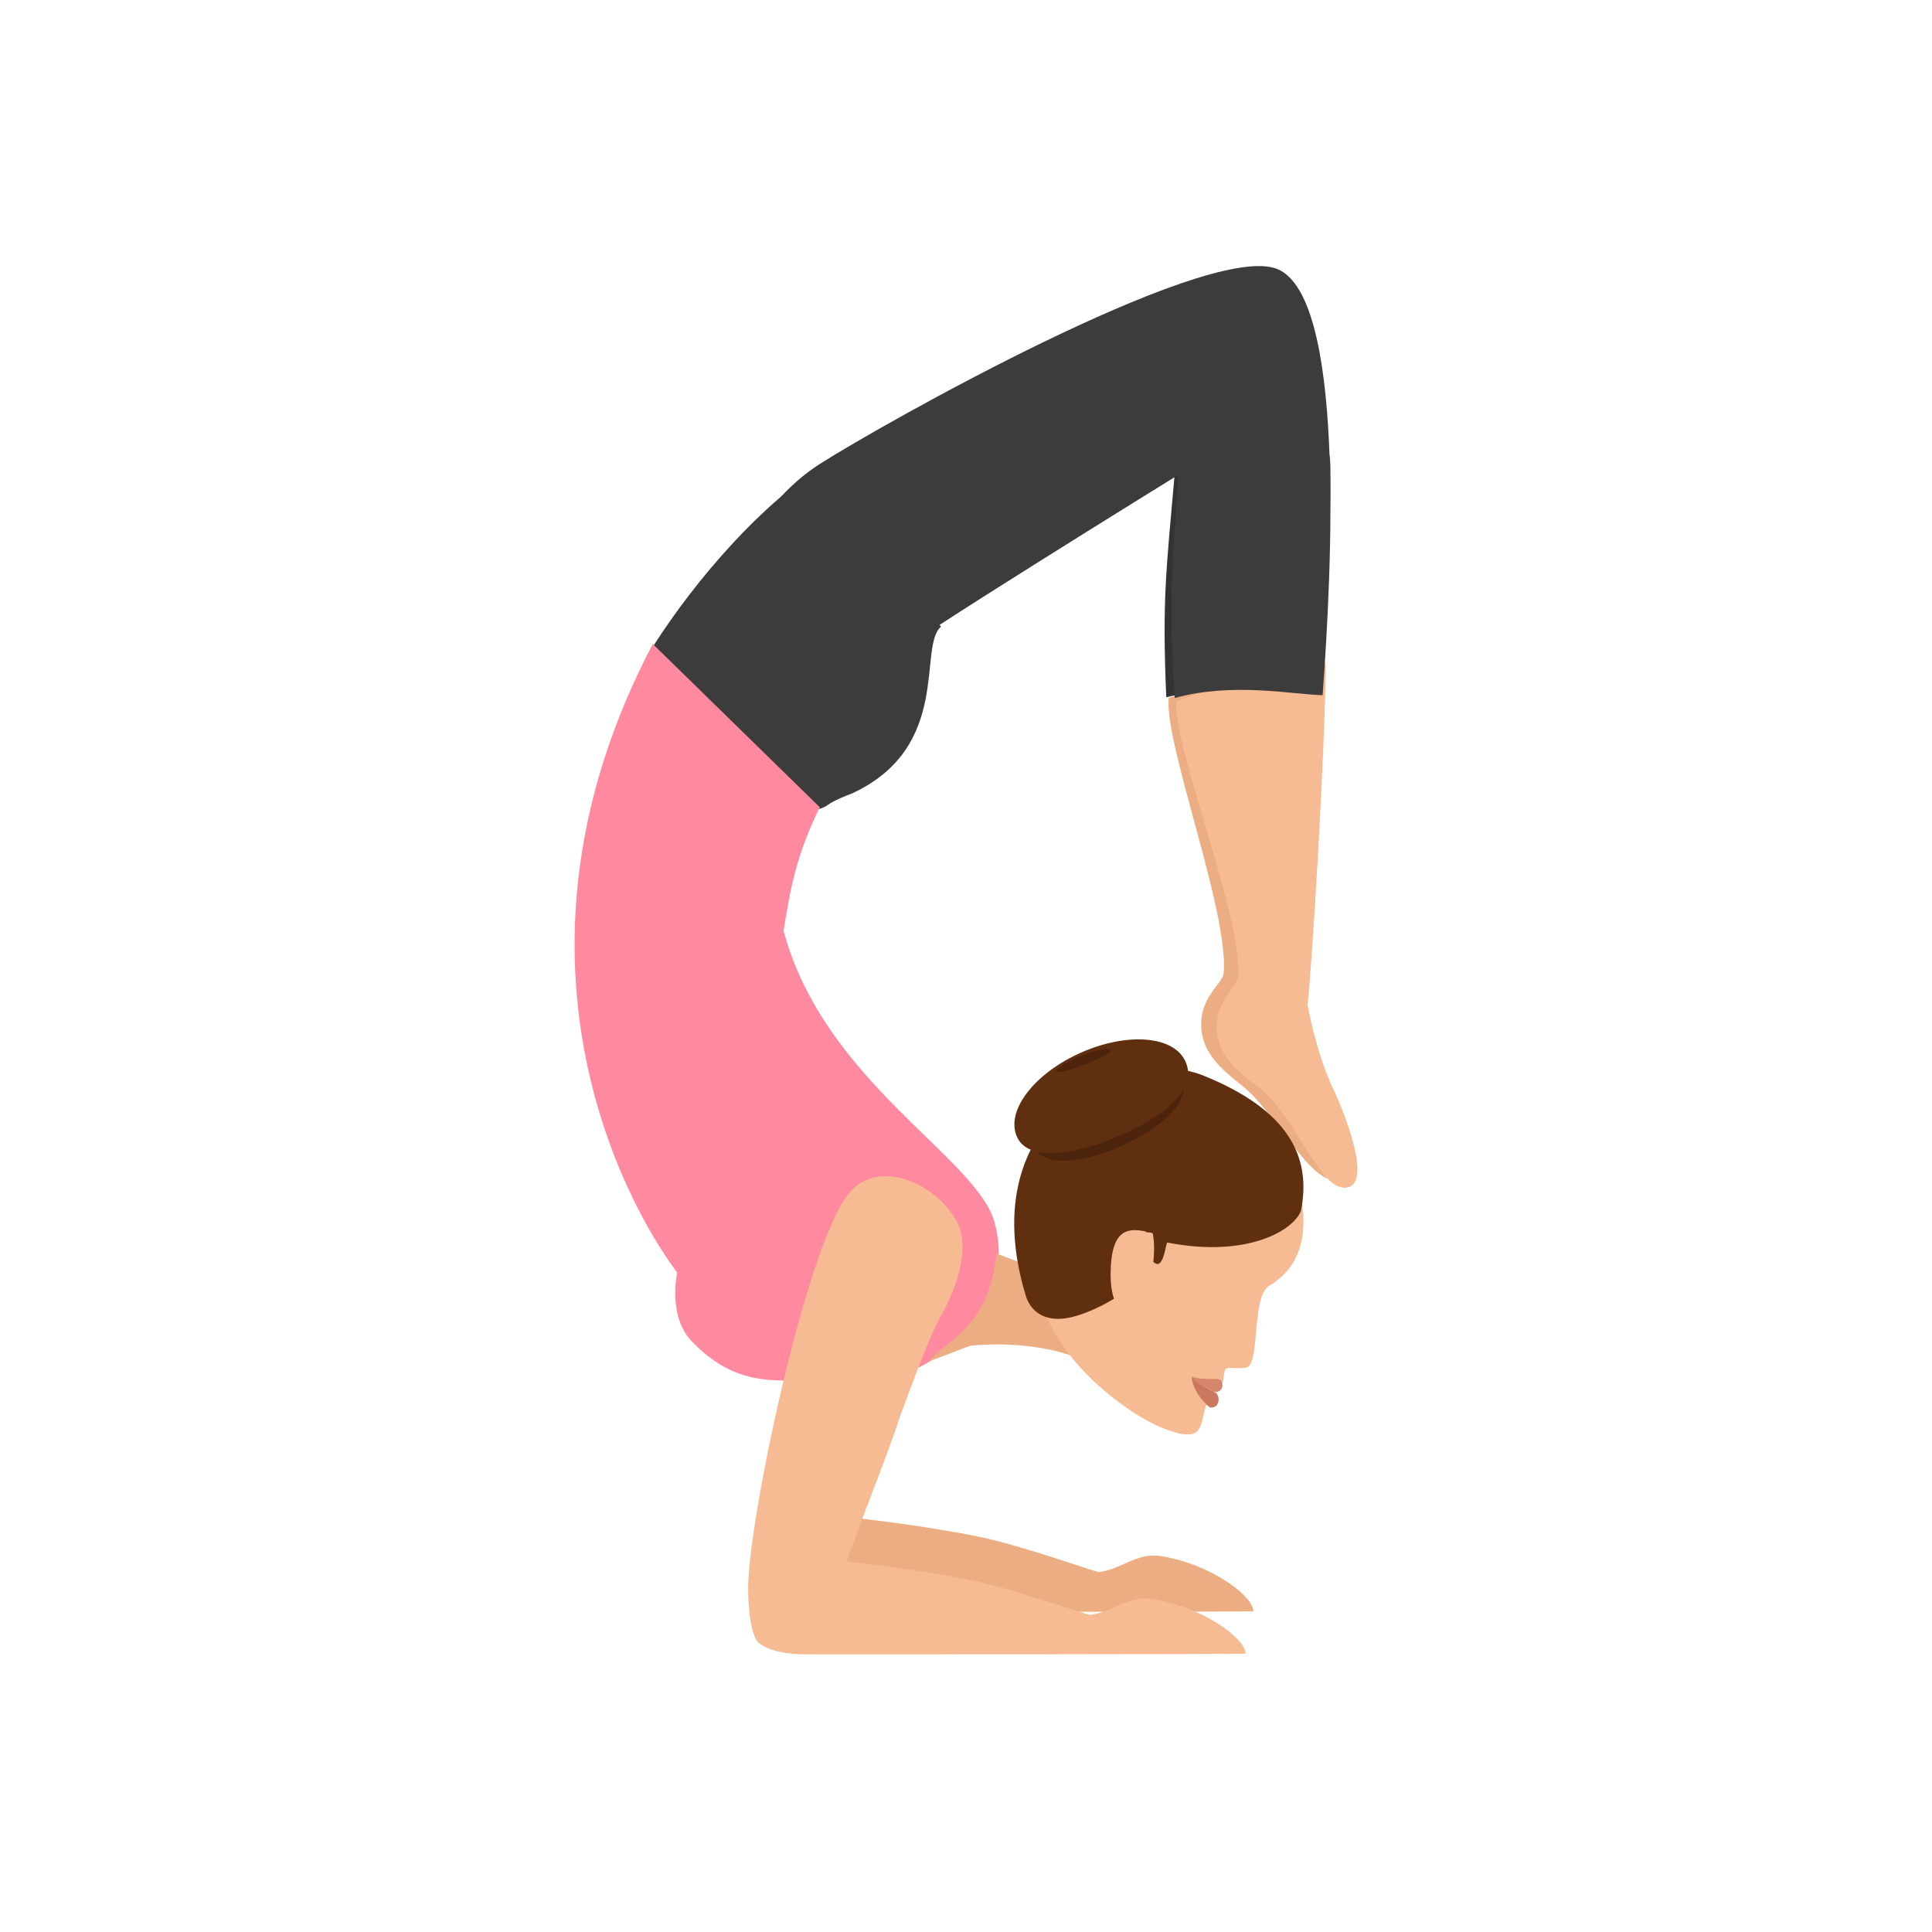
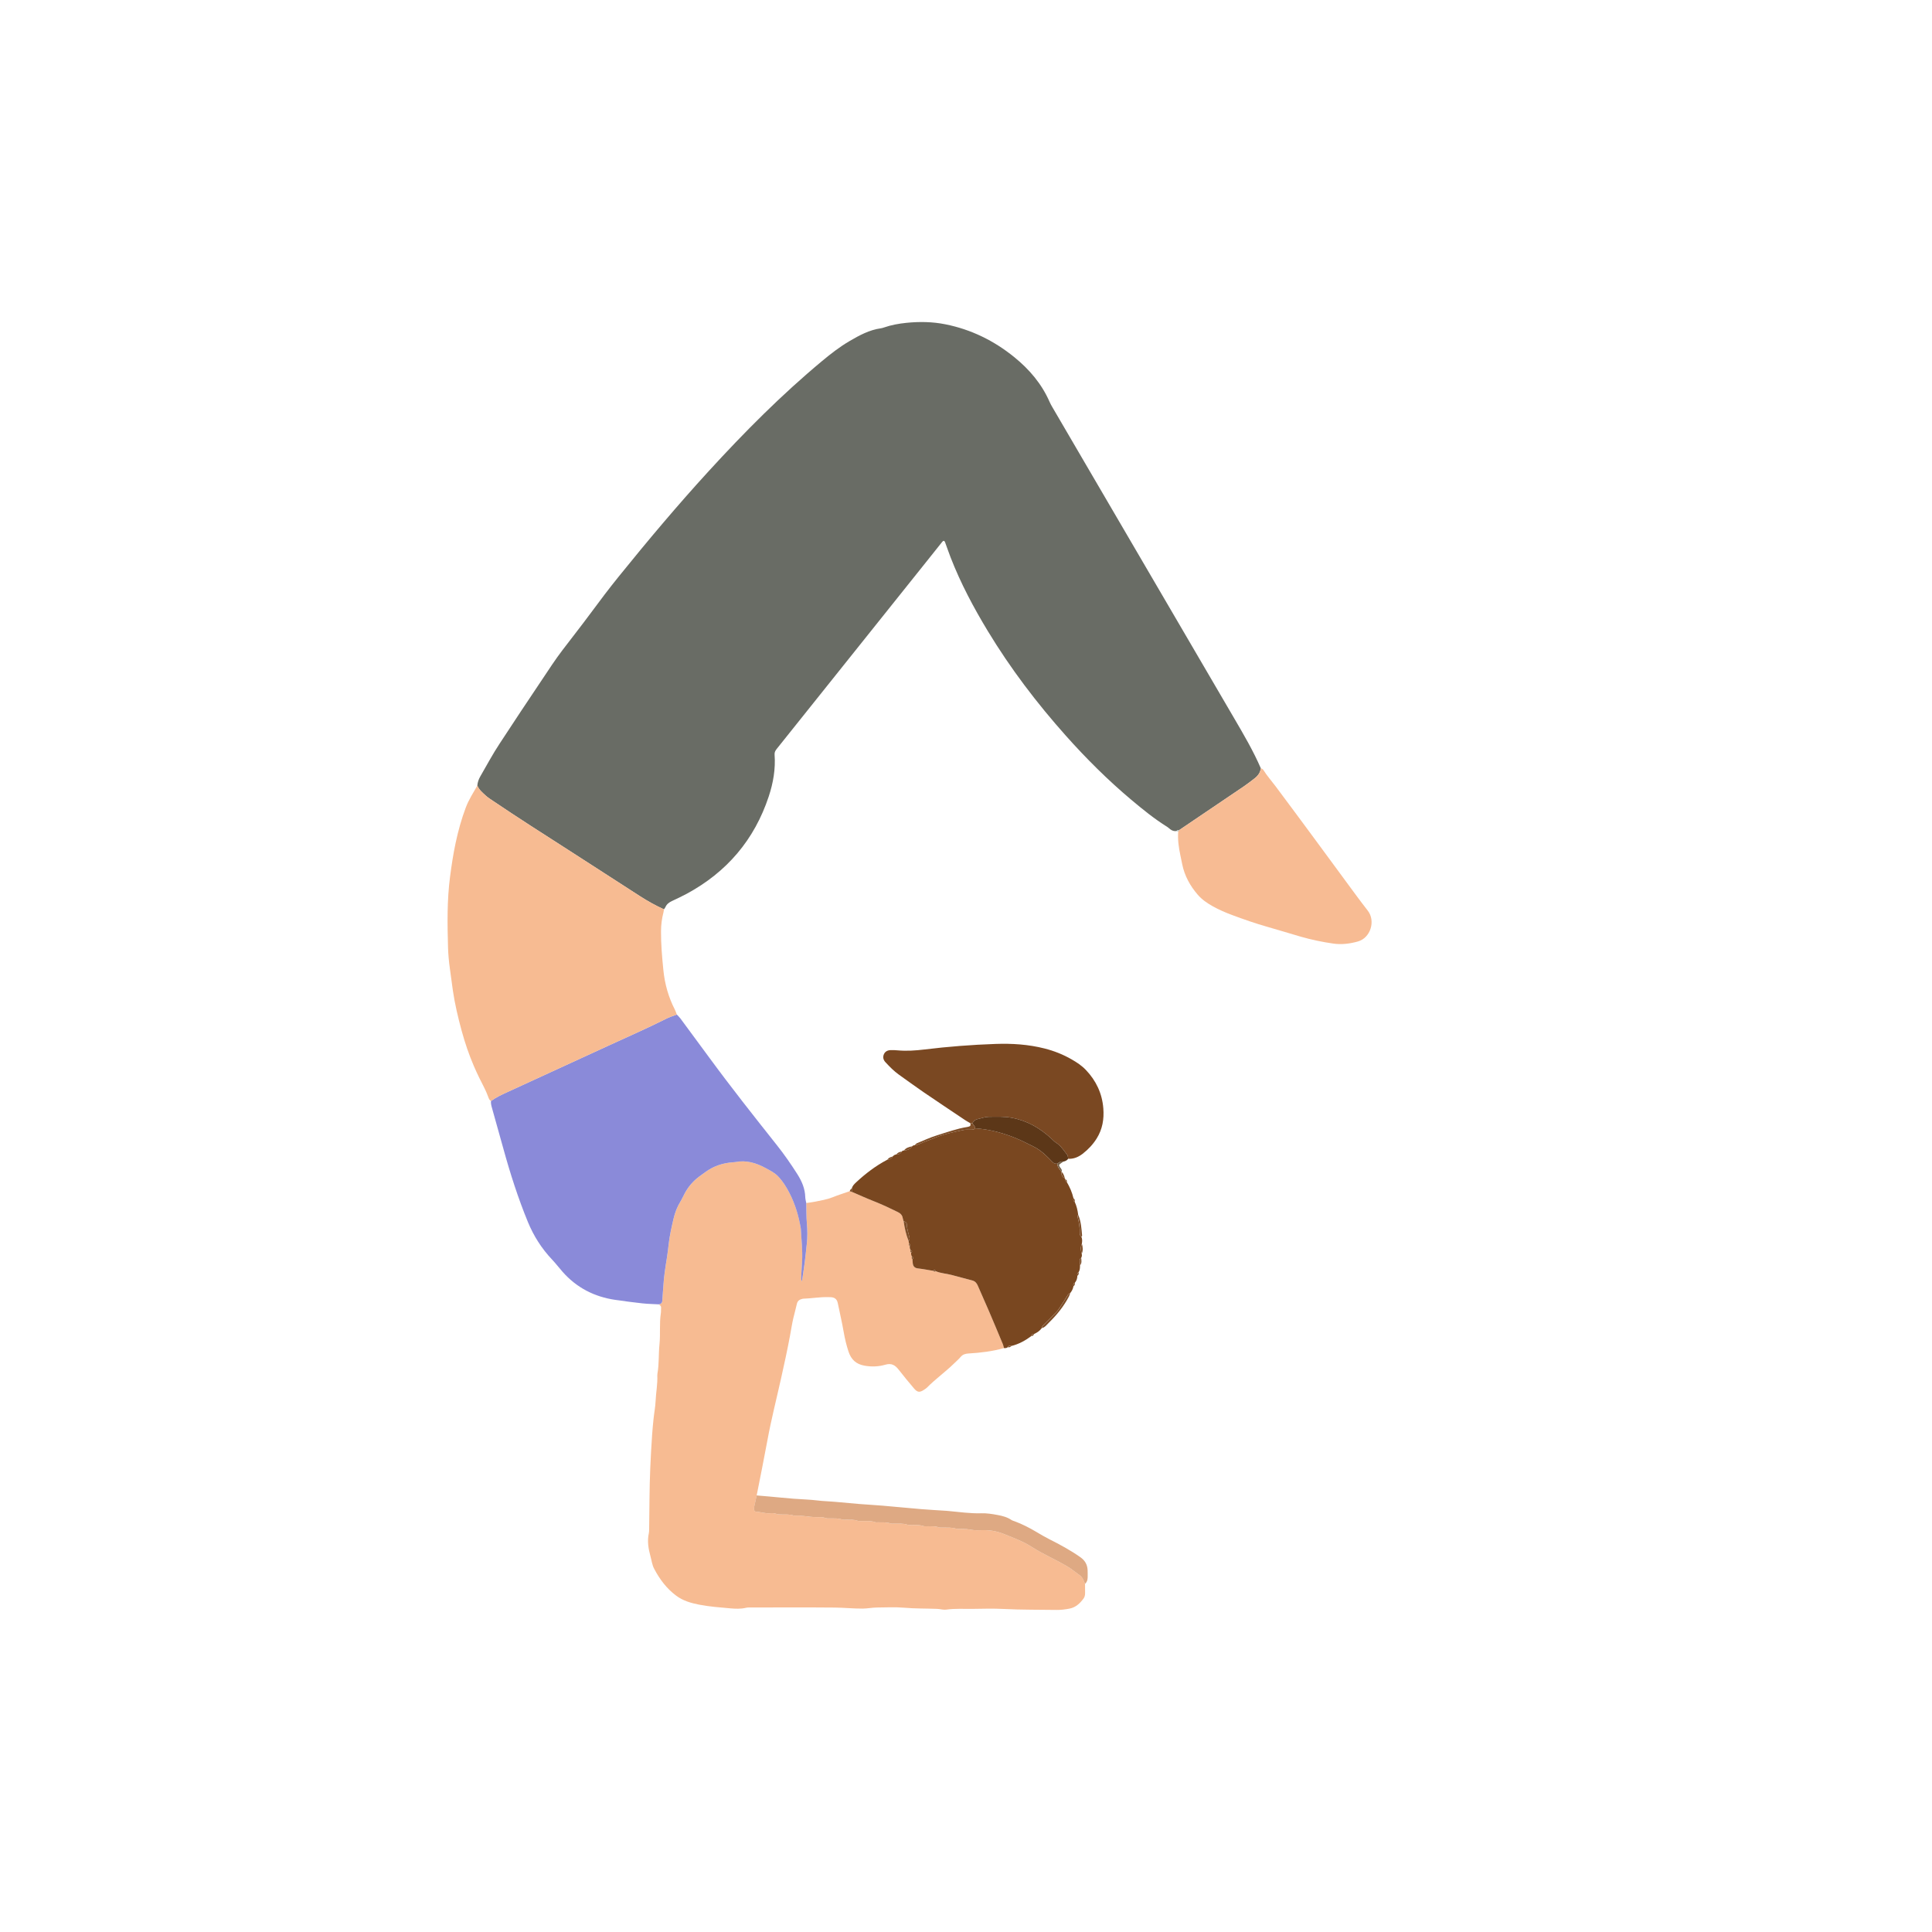
- <svg xmlns="http://www.w3.org/2000/svg" width="501" height="501" viewBox="0 0 501 501" fill="none">
-   <path d="M347.063 305.876C339.851 307.671 331.376 288.83 321.82 281.294C316.772 277.346 312.084 273.219 311.543 266.939C310.821 258.685 316.952 255.276 317.312 252.405C318.755 236.614 301.806 192.653 303.068 180.989C303.068 180.989 342.015 166.276 341.834 172.556C340.933 198.395 336.425 250.79 334.983 260.12C334.983 260.12 336.786 271.784 340.933 281.294C342.375 285.421 353.374 304.261 347.063 305.876Z" fill="#ECAD83" />
-   <path d="M304.645 122.588C302.435 147.801 301.329 155.42 302.435 180.815C317.909 177.005 333.752 180.633 341.673 180.996C343.147 166.303 345.173 142.722 344.989 120.955C344.621 95.379 304.645 122.588 304.645 122.588Z" fill="#333333" />
-   <path d="M214.707 208.706C216.136 207.628 219.708 206.19 220.78 205.831C247.038 193.788 237.928 167.727 244.001 162.515C244.001 162.515 217.922 123.512 213.099 120.996C197.916 130.342 180.768 149.754 169.515 167.367C164.156 175.455 202.203 217.873 214.707 208.706Z" fill="#3D3C3C" />
-   <path d="M349.631 307.863C342.35 309.843 336.161 289.15 326.331 281.953C321.053 277.994 316.32 274.036 315.592 267.918C314.682 259.641 320.871 256.222 321.053 253.163C322.145 237.329 304.124 193.605 305.034 181.909C305.034 181.909 343.988 166.075 343.806 172.553C343.442 198.463 340.165 251.184 339.073 260.541C339.073 260.541 341.075 272.236 345.444 281.773C347.264 285.372 356.184 306.064 349.631 307.863Z" fill="#F6BB92" />
-   <path d="M211.583 417.996C205.282 417.996 200.782 416.365 199.341 414.553C198.081 412.922 197.001 407.848 197.001 400.418C197.181 382.476 211.583 312.887 222.565 297.846C230.126 287.697 250.469 322.311 246.869 329.016C244.528 333.184 242.368 338.439 236.067 355.837C232.646 366.529 226.345 381.933 222.385 393.712C222.385 393.712 238.047 395.343 253.53 398.424C265.772 400.961 284.495 407.848 285.035 407.666C290.795 406.942 294.756 402.592 300.877 403.498C313.839 405.492 325.001 413.828 325.001 417.815C325.181 417.996 224.905 417.996 211.583 417.996Z" fill="#ECAD83" />
-   <path d="M305.531 123.159C303.911 148.384 303.01 155.952 304.631 180.996C319.752 176.852 335.234 180.095 342.975 180.275C345.315 148.384 349.275 74.872 330.373 69.467C310.751 63.881 229.383 109.646 212.641 120.277C195.899 130.907 182.758 155.411 192.119 166.762C192.119 166.762 210.121 172.167 233.703 169.104C230.283 169.645 305.531 123.159 305.531 123.159Z" fill="#3D3C3C" />
-   <path d="M179.556 348C194.892 363.849 209.145 356.285 235.486 355.565C238.734 355.385 251.904 346.56 255.152 340.076C258.76 333.052 260.204 325.307 257.858 316.842C253.167 300.093 213.655 280.461 203.191 241.379C204.995 230.213 206.439 221.928 212.573 209.32L169.272 166.996C127.054 247.322 161.694 311.439 175.587 329.99C175.587 330.17 173.061 341.517 179.556 348Z" fill="#FF8AA0" />
-   <path d="M251.526 348.996C251.526 348.996 265.681 347.178 278.383 351.723L288.001 329.905C272.939 331.905 258.422 324.996 258.422 324.996C256.426 344.996 244.63 347.723 241.001 352.996L251.526 348.996Z" fill="#ECAD83" />
-   <path d="M329.08 333.462C338.99 327.515 338.449 317.243 337.548 311.296C334.485 292.374 325.116 286.788 312.323 281.742C295.385 274.894 271.061 317.243 269.439 325.352C265.475 346.437 289.439 364.998 300.43 369.864C312.503 375.09 311.061 369.684 312.683 364.638C312.683 364.458 313.584 363.917 313.584 363.917C314.305 362.295 315.025 359.952 317.188 358.15C317.188 358.15 317.368 356.528 317.548 355.627C317.728 355.087 317.908 354.726 318.629 354.726C320.611 354.726 322.593 354.907 323.494 354.546C326.737 352.744 324.575 336.165 329.08 333.462Z" fill="#F6BB92" />
-   <path d="M309.001 356.996C309.001 356.996 309.846 358.47 315.088 360.996C315.933 360.996 317.286 360.575 316.948 358.47C316.441 356.786 312.89 358.259 309.001 356.996Z" fill="#D6876B" />
-   <path d="M309.001 356.996C309.001 356.996 309.001 360.86 313.654 364.938C314.37 365.152 315.265 364.723 315.444 364.508C316.697 362.791 315.444 361.289 315.444 361.289C309.896 358.499 309.001 356.996 309.001 356.996Z" fill="#CC785E" />
-   <path d="M312.011 278.899C291.346 270.61 251.813 289.351 266.009 336.023C266.907 339.086 270.142 343.591 278.408 341.429C284.338 339.807 289.189 336.564 289.189 336.564C290.627 335.482 292.244 334.401 293.862 333.32C295.658 332.059 298.354 321.247 300.69 321.787C322.253 326.653 335.191 319.445 337.348 314.039C340.223 299.803 333.933 287.729 312.011 278.899Z" fill="#602F0F" />
-   <path d="M288.056 328.485C287.496 339.275 291.229 341.322 297.201 342.996L300.001 326.996L299.441 319.927C293.469 318.252 288.616 317.694 288.056 328.485Z" fill="#F6BB92" />
-   <path d="M267.833 297.221C264.67 290.999 270.82 281.849 281.363 276.542C291.906 271.235 303.152 271.967 306.139 278.189C309.302 284.411 303.503 290.816 292.96 296.123C282.417 301.43 270.82 303.26 267.833 297.221Z" fill="#4C230C" />
-   <path d="M302.139 324.217C302.5 322.414 303.041 320.971 303.582 319.709C304.303 317.906 305.024 317.005 305.024 317.005L298.173 316.824C297.812 317.726 297.451 318.627 297.091 319.529C297.091 319.529 297.812 319.529 299.074 319.709H298.894C299.254 321.332 299.435 323.856 299.074 327.282C299.254 327.101 300.877 329.806 302.139 324.217Z" fill="#602F0F" />
-   <path d="M263.914 295.187C260.488 288.696 267.52 278.96 279.42 273.371C291.32 267.781 303.76 268.322 307.186 274.813C310.612 281.304 304.121 288.155 292.041 293.745C280.141 299.334 267.159 301.498 263.914 295.187Z" fill="#602F0F" />
-   <path d="M274.035 277.814C273.654 277.177 276.515 275.425 280.331 273.833C284.147 272.24 287.581 271.603 287.962 272.24C288.344 272.877 285.864 274.151 282.048 275.744C278.232 277.336 274.417 278.451 274.035 277.814Z" fill="#4C230C" />
-   <path d="M208.697 428.996C202.347 428.996 197.811 427.379 196.36 425.583C195.09 423.966 194.001 418.935 194.001 411.569C194.182 393.783 208.697 324.795 219.765 309.883C227.385 299.822 242.988 306.829 248.25 317.069C251.697 323.896 247.887 334.137 244.258 340.784C241.9 344.916 239.722 350.126 233.372 367.374C229.925 377.973 223.575 393.244 219.583 404.922C219.583 404.922 235.368 406.539 250.971 409.593C263.309 412.108 282.178 418.935 282.722 418.756C288.528 418.037 292.52 413.725 298.689 414.623C311.752 416.6 323.001 424.864 323.001 428.816C323.182 428.996 222.123 428.996 208.697 428.996Z" fill="#F6BB92" />
+ <svg xmlns="http://www.w3.org/2000/svg" width="500" height="500" viewBox="0 0 500 500" fill="none">
+   <path d="M171.83 235.331C171.957 235.147 172.119 234.978 172.204 234.773C172.535 233.997 173.146 233.542 173.886 233.193C175.163 232.593 176.444 231.997 177.682 231.33C188.086 225.721 195.237 217.346 198.955 206.107C200.112 202.604 200.74 198.995 200.461 195.28C200.412 194.645 200.694 194.215 201.054 193.766C202.751 191.657 204.433 189.533 206.127 187.42C217.296 173.45 228.465 159.48 239.634 145.51C241.041 143.746 242.445 141.979 243.856 140.218C244.146 139.858 244.424 139.901 244.583 140.328C245.074 141.651 245.522 142.988 246.033 144.3C248.615 150.946 251.953 157.215 255.636 163.304C261.495 172.991 268.318 181.959 275.846 190.404C281.11 196.31 286.705 201.88 292.762 206.975C295.743 209.479 298.763 211.935 302.079 213.998C302.365 214.175 302.605 214.425 302.873 214.626C303.342 214.979 303.864 215.155 304.457 215.078C304.651 214.838 304.912 214.789 305.198 214.81C310.782 211.039 316.374 207.271 321.947 203.486C322.875 202.854 323.757 202.156 324.65 201.475C325.525 200.804 326.16 199.972 326.301 198.836C324.353 194.32 321.859 190.094 319.386 185.857C306.531 163.844 293.662 141.837 280.796 119.831C278.005 115.058 275.218 110.289 272.431 105.512C272.149 105.025 271.86 104.535 271.638 104.02C269.609 99.359 266.417 95.613 262.508 92.438C257.251 88.166 251.328 85.262 244.671 83.929C241.327 83.259 237.962 83.206 234.568 83.551C232.592 83.752 230.666 84.098 228.789 84.747C228.525 84.839 228.25 84.924 227.971 84.963C224.993 85.375 222.415 86.779 219.878 88.261C217.338 89.743 215.024 91.542 212.766 93.422C202.246 102.175 192.633 111.851 183.408 121.934C175.329 130.76 167.639 139.915 160.121 149.218C157.637 152.29 155.26 155.437 152.917 158.616C150.508 161.882 147.982 165.068 145.53 168.303C144.613 169.516 143.724 170.755 142.874 172.018C140.168 176.043 137.483 180.082 134.791 184.114C132.946 186.88 131.14 189.678 129.302 192.451C127.5 195.171 125.961 198.07 124.321 200.9C123.894 201.637 123.601 202.431 123.531 203.292C123.947 204.378 124.833 205.091 125.637 205.842C126.251 206.414 126.981 206.865 127.683 207.338C134.089 211.663 140.605 215.819 147.11 219.989C153.284 223.947 159.426 227.951 165.596 231.912C167.589 233.193 169.657 234.35 171.819 235.331H171.83Z" fill="#696C65" />
+   <path d="M195.826 387.021C196.757 382.273 197.731 377.535 198.602 372.776C199.586 367.403 200.941 362.115 202.126 356.788C202.945 353.109 203.76 349.426 204.447 345.718C204.723 344.229 204.952 342.726 205.287 341.245C205.573 339.985 205.95 338.744 206.218 337.481C206.402 336.616 206.973 336.281 207.739 336.119C207.795 336.108 207.852 336.105 207.908 336.101C210.106 336.034 212.279 335.618 214.484 335.699C214.766 335.71 215.052 335.692 215.327 335.741C216.206 335.897 216.639 336.369 216.83 337.301C217.338 339.781 217.917 342.247 218.35 344.737C218.65 346.466 219.049 348.152 219.603 349.814C220.291 351.867 221.564 353.066 223.797 353.447C225.639 353.761 227.417 353.684 229.138 353.179C230.747 352.707 231.689 353.324 232.596 354.495C233.873 356.143 235.206 357.741 236.554 359.335C237.436 360.379 238.032 360.425 239.171 359.646C239.404 359.487 239.662 359.349 239.856 359.152C242.075 356.898 244.664 355.06 246.922 352.855C247.486 352.301 248.09 351.782 248.601 351.182C249.162 350.519 249.825 350.332 250.676 350.279C253.766 350.096 256.839 349.736 259.834 348.882C259.745 348.558 259.693 348.223 259.566 347.916C258.377 345.062 257.188 342.208 255.971 339.368C255.018 337.145 254.016 334.948 253.064 332.725C252.778 332.058 252.358 331.579 251.656 331.388C249.868 330.905 248.072 330.446 246.283 329.959C244.932 329.592 243.504 329.554 242.198 328.993C241.951 329.141 241.736 329.081 241.539 328.894C240.223 328.679 238.91 328.418 237.587 328.27C236.695 328.171 236.314 327.702 236.229 326.883C236.194 326.551 236.173 326.22 236.148 325.888C235.958 325.694 235.887 325.479 236.028 325.222C235.82 324.908 235.778 324.558 235.817 324.191C235.619 324.001 235.541 323.786 235.675 323.528C235.467 323.218 235.421 322.872 235.457 322.509C235.241 322.325 235.174 322.103 235.273 321.835C235.227 321.606 235.182 321.376 235.136 321.147C234.487 319.514 234.102 317.817 233.873 316.077C233.795 315.809 233.689 315.545 233.643 315.27C233.513 314.483 233.072 314.024 232.349 313.668C230.38 312.698 228.401 311.763 226.359 310.955C224.372 310.172 222.429 309.294 220.464 308.454C220.277 308.398 220.09 308.338 219.906 308.281C218.435 308.796 216.943 309.262 215.5 309.844C214.036 310.433 212.498 310.669 210.974 310.987C210.212 311.146 209.436 311.223 208.663 311.34C208.709 313.086 208.674 314.843 208.822 316.582C208.977 318.392 209.002 320.184 208.797 321.983C208.621 323.549 208.476 325.119 208.272 326.686C208.053 328.347 207.781 329.998 207.534 331.656C207.351 331.251 207.337 330.859 207.354 330.471C207.428 329.063 207.524 327.656 207.594 326.252C207.735 323.539 207.404 320.844 207.273 318.145C207.266 318.032 207.252 317.919 207.234 317.81C206.702 314.681 205.806 311.664 204.356 308.828C203.534 307.216 202.588 305.685 201.311 304.376C200.422 303.469 199.304 302.929 198.217 302.333C195.734 300.968 193.141 300.181 190.273 300.753C190.107 300.785 189.938 300.788 189.768 300.799C187.115 300.964 184.688 301.765 182.536 303.349C181.99 303.748 181.436 304.139 180.896 304.545C179.344 305.72 178.105 307.17 177.192 308.888C176.821 309.586 176.507 310.317 176.091 310.987C175.252 312.349 174.691 313.82 174.331 315.365C173.819 317.559 173.308 319.753 173.057 322.001C172.927 323.175 172.793 324.35 172.602 325.518C172.211 327.91 171.83 330.302 171.692 332.725C171.618 334.02 171.473 335.307 171.41 336.602C171.378 337.248 171.029 337.488 170.471 337.572C170.81 337.78 171.131 337.989 171.085 338.479C171.043 338.927 171.099 339.389 171.029 339.83C170.616 342.518 170.951 345.245 170.672 347.926C170.411 350.449 170.591 352.996 170.143 355.497C170.115 355.663 170.104 355.836 170.112 356.001C170.207 358.206 169.766 360.376 169.671 362.57C169.604 364.137 169.286 365.692 169.131 367.255C169.004 368.543 168.873 369.834 168.782 371.118C168.577 374.035 168.418 376.96 168.288 379.885C168.051 385.18 168.09 390.475 167.998 395.77C167.991 396.109 167.991 396.455 167.921 396.779C167.466 398.822 167.801 400.818 168.344 402.776C168.644 403.852 168.757 404.974 169.3 406.001C170.736 408.731 172.528 411.134 175.036 412.989C176.814 414.305 178.853 414.88 180.963 415.289C183.616 415.804 186.311 415.998 188.996 416.238C190.329 416.358 191.694 416.418 193.039 416.101C193.469 415.998 193.935 416.016 194.386 416.016C201.604 416.013 208.825 415.967 216.043 416.037C218.46 416.062 220.873 416.323 223.296 416.302C224.542 416.291 225.759 416.03 226.997 416.023C229.308 416.013 231.636 415.872 233.933 416.073C236.804 416.327 239.676 416.26 242.544 416.376C243.327 416.408 244.132 416.672 244.89 416.566C247.141 416.249 249.391 416.408 251.642 416.376C254.348 416.337 257.064 416.256 259.763 416.397C264.325 416.637 268.889 416.577 273.451 416.648C274.59 416.665 275.698 416.517 276.802 416.305C278.4 415.998 279.494 414.951 280.418 413.705C280.725 413.293 280.828 412.785 280.82 412.263C280.81 411.472 280.813 410.682 280.81 409.895C280.471 409.066 280.193 408.199 279.409 407.648C278.351 406.907 277.363 406.075 276.248 405.408C273.257 403.616 270.025 402.275 267.083 400.377C264.822 398.917 262.261 397.975 259.756 396.977C258.02 396.282 256.204 395.95 254.32 395.999C253.307 396.024 252.27 396.084 251.286 395.894C250.499 395.742 249.73 395.693 248.943 395.671C248.435 395.661 247.896 395.756 247.43 395.611C246.322 395.262 245.2 395.364 244.079 395.333C243.683 395.322 243.257 395.389 242.904 395.259C242.025 394.934 241.126 395.019 240.226 394.994C239.775 394.983 239.291 395.065 238.882 394.923C237.944 394.602 236.991 394.68 236.035 394.655C235.64 394.645 235.213 394.719 234.86 394.595C233.813 394.229 232.744 394.348 231.678 394.317C231.283 394.306 230.86 394.384 230.5 394.264C229.452 393.915 228.383 393.999 227.318 393.978C227.036 393.971 226.732 394.027 226.478 393.936C225.328 393.53 224.14 393.671 222.961 393.636C222.623 393.625 222.256 393.685 221.952 393.572C221.021 393.23 220.061 393.322 219.109 393.297C218.714 393.287 218.287 393.361 217.934 393.237C216.943 392.891 215.93 392.98 214.921 392.959C214.526 392.948 214.099 393.011 213.747 392.881C212.921 392.574 212.082 392.623 211.238 392.627C209.326 392.641 207.45 392.094 205.527 392.26C204.384 391.84 203.192 391.971 202.013 391.939C201.678 391.928 201.325 391.918 201.015 391.808C200.465 391.614 199.904 391.558 199.346 391.621C198.087 391.759 196.902 391.286 195.67 391.223C195.349 391.205 195.173 390.962 195.162 390.651C195.152 390.373 195.162 390.087 195.219 389.815C195.413 388.884 195.628 387.956 195.836 387.025L195.826 387.021Z" fill="#F7BB92" />
+   <path d="M170.464 337.566C171.021 337.482 171.371 337.245 171.402 336.596C171.462 335.302 171.61 334.01 171.684 332.719C171.822 330.296 172.207 327.904 172.595 325.512C172.785 324.344 172.919 323.169 173.05 321.995C173.3 319.748 173.812 317.553 174.323 315.359C174.683 313.814 175.244 312.343 176.084 310.981C176.496 310.311 176.814 309.58 177.184 308.882C178.098 307.16 179.336 305.714 180.888 304.539C181.428 304.13 181.982 303.742 182.529 303.343C184.681 301.763 187.108 300.962 189.761 300.793C189.93 300.782 190.1 300.779 190.265 300.747C193.133 300.172 195.73 300.962 198.21 302.327C199.296 302.924 200.415 303.46 201.304 304.37C202.584 305.679 203.526 307.21 204.348 308.822C205.795 311.658 206.691 314.675 207.227 317.804C207.245 317.913 207.262 318.026 207.266 318.139C207.396 320.841 207.728 323.536 207.587 326.246C207.513 327.653 207.421 329.061 207.347 330.465C207.326 330.853 207.347 331.245 207.527 331.65C207.774 329.996 208.045 328.341 208.264 326.68C208.469 325.117 208.61 323.547 208.79 321.977C208.994 320.178 208.97 318.386 208.814 316.576C208.666 314.837 208.702 313.084 208.656 311.334C208.567 310.833 208.416 310.335 208.402 309.834C208.349 307.608 207.491 305.658 206.331 303.837C204.697 301.269 202.965 298.771 201.067 296.379C195.148 288.915 189.232 281.443 183.594 273.756C181.093 270.348 178.585 266.944 176.066 263.546C175.801 263.19 175.459 262.887 175.156 262.559C174.263 262.904 173.335 263.179 172.485 263.606C167.497 266.115 162.382 268.341 157.316 270.676C148.616 274.684 139.91 278.681 131.203 282.674C129.771 283.33 128.346 284 127.065 284.935C127.016 285.503 127.125 286.04 127.284 286.593C128.303 290.167 129.298 293.744 130.286 297.328C132.053 303.742 134.082 310.067 136.608 316.223C138.1 319.853 140.171 323.117 142.88 325.978C143.847 326.997 144.697 328.13 145.632 329.184C149.262 333.273 153.83 335.619 159.214 336.402C161.553 336.744 163.902 337.055 166.252 337.309C167.649 337.461 169.063 337.482 170.467 337.559L170.464 337.566Z" fill="#8A8AD9" />
+   <path d="M127.065 284.945C128.346 284.011 129.771 283.34 131.203 282.684C139.91 278.691 148.616 274.694 157.316 270.686C162.382 268.351 167.497 266.125 172.485 263.617C173.335 263.19 174.263 262.914 175.156 262.569C174.997 262.152 174.874 261.715 174.669 261.32C173.004 258.088 172.041 254.674 171.677 251.047C171.342 247.696 171.049 244.351 171.071 240.982C171.081 239.345 171.282 237.744 171.695 236.163C171.766 235.892 171.787 235.609 171.829 235.334C169.667 234.354 167.599 233.2 165.606 231.916C159.436 227.951 153.294 223.947 147.12 219.992C140.615 215.822 134.096 211.67 127.693 207.341C126.991 206.869 126.261 206.417 125.647 205.846C124.843 205.094 123.953 204.381 123.541 203.295C122.493 205.151 121.325 206.932 120.56 208.953C119.42 211.966 118.577 215.049 117.907 218.189C117.297 221.047 116.863 223.929 116.482 226.832C115.677 232.949 115.773 239.084 115.949 245.216C116.002 247.05 116.182 248.909 116.439 250.751C116.697 252.585 116.926 254.427 117.191 256.261C117.709 259.828 118.538 263.327 119.487 266.799C120.334 269.896 121.361 272.937 122.631 275.886C123.075 276.92 123.551 277.943 124.042 278.955C124.825 280.578 125.731 282.141 126.342 283.845C126.49 284.261 126.635 284.706 127.065 284.949V284.945Z" fill="#F7BB92" />
+   <path d="M220.456 308.456C222.417 309.292 224.365 310.174 226.351 310.957C228.393 311.765 230.373 312.699 232.341 313.67C233.064 314.026 233.509 314.485 233.636 315.271C233.682 315.546 233.787 315.811 233.865 316.079C234.288 316.15 234.669 316.375 234.676 316.802C234.705 318.048 235.153 319.198 235.393 320.394C235.449 320.683 235.361 320.944 235.128 321.145C235.174 321.374 235.22 321.604 235.262 321.833C235.596 322.002 235.657 322.227 235.446 322.507C235.414 322.87 235.456 323.216 235.664 323.526C236.045 323.678 236.197 323.876 235.805 324.189C235.77 324.556 235.809 324.906 236.017 325.22C236.391 325.382 236.525 325.586 236.137 325.886C236.165 326.218 236.186 326.55 236.218 326.881C236.303 327.703 236.684 328.169 237.576 328.268C238.899 328.416 240.212 328.677 241.527 328.892C241.81 328.525 242.014 328.634 242.187 328.991C243.492 329.552 244.921 329.591 246.272 329.957C248.061 330.444 249.857 330.903 251.645 331.386C252.347 331.577 252.767 332.056 253.053 332.723C254.005 334.942 255.007 337.143 255.96 339.366C257.177 342.206 258.366 345.06 259.554 347.914C259.681 348.221 259.734 348.559 259.823 348.88C260.172 348.902 260.518 348.916 260.803 348.655C260.997 348.224 261.343 348.249 261.717 348.344C263.64 347.882 265.326 346.947 266.899 345.78C266.949 345.335 267.227 345.194 267.637 345.226C268.413 344.88 269.101 344.418 269.605 343.716C269.63 343.282 269.933 343.017 270.212 342.742C271.164 341.79 272.12 340.841 273.066 339.878C273.38 339.56 273.704 339.235 273.948 338.865C274.756 337.655 275.535 336.427 276.308 335.193C276.467 334.939 276.636 334.748 276.936 334.699C277.366 334.159 277.705 333.577 277.804 332.878C277.73 332.501 277.726 332.152 278.171 331.989C278.612 331.464 278.809 330.853 278.82 330.173C278.746 329.813 278.724 329.474 279.13 329.28C279.486 328.726 279.511 328.105 279.504 327.477C279.479 327.054 279.448 326.631 279.43 326.207C279.416 325.918 279.55 325.703 279.797 325.555C279.994 325.216 280.058 324.856 279.938 324.475C279.67 323.604 279.617 322.736 279.98 321.875C280.093 321.258 280.111 320.648 279.857 320.055C279.606 319.822 279.419 319.543 279.433 319.198C279.497 317.705 279.236 316.259 278.851 314.827C278.82 314.71 278.968 314.544 279.035 314.403C278.89 313.229 278.629 312.082 278.121 311.003C277.708 310.809 277.733 310.466 277.811 310.103C277.469 308.614 276.865 307.235 276.096 305.923C275.75 305.799 275.687 305.524 275.715 305.203C275.662 305.104 275.609 305.005 275.56 304.907C274.816 304.607 274.653 304.003 274.713 303.287C274.248 302.624 273.655 302.028 273.595 301.15C273.119 301.209 272.72 301.082 272.378 300.726C271.835 300.158 271.281 299.601 270.709 299.061C269.729 298.14 268.684 297.311 267.46 296.715C265.799 295.907 264.165 295.043 262.44 294.366C259.198 293.089 255.861 292.238 252.375 292.002C252.104 292.365 251.709 292.365 251.31 292.372C250.636 292.383 249.941 292.309 249.292 292.45C246.992 292.94 244.685 293.413 242.476 294.256C241.429 294.655 240.399 295.106 239.34 295.47C238.444 295.777 237.643 296.348 236.659 296.401C236.426 296.394 236.229 296.472 236.084 296.662C235.541 297.382 234.807 297.713 233.918 297.745C233.692 297.752 233.505 297.83 233.375 298.024C233.068 298.609 232.539 298.772 231.932 298.775C231.537 298.804 231.269 299.05 231.004 299.308C230.768 299.975 230.2 300.081 229.604 300.148C226.615 301.721 223.959 303.749 221.504 306.046C221.066 306.459 220.611 306.9 220.467 307.535L220.438 308.449L220.456 308.456Z" fill="#794720" />
+   <path d="M326.304 198.839C326.163 199.975 325.528 200.808 324.653 201.478C323.761 202.163 322.879 202.861 321.951 203.489C316.373 207.274 310.785 211.042 305.201 214.813C305.109 214.926 305.017 215.039 304.926 215.152C304.756 217.251 305.042 219.308 305.48 221.354C305.645 222.123 305.797 222.895 305.956 223.668C306.566 226.674 308.002 229.267 309.985 231.563C311.061 232.809 312.422 233.74 313.855 234.541C315.481 235.451 317.192 236.188 318.938 236.834C321.894 237.931 324.868 238.982 327.909 239.839C330.837 240.661 333.737 241.579 336.658 242.418C339.417 243.212 342.236 243.794 345.068 244.2C347.192 244.503 349.302 244.249 351.415 243.656C354.727 242.729 356.04 238.312 353.98 235.677C351.863 232.967 349.852 230.18 347.81 227.415C345.266 223.971 342.744 220.511 340.197 217.068C336.849 212.538 333.504 208.001 330.125 203.496C329.077 202.099 327.913 200.794 326.985 199.305C326.833 199.062 326.59 198.91 326.304 198.836V198.839Z" fill="#F7BB93" />
+   <path d="M276.435 299.895C277.86 299.969 279.092 299.444 280.189 298.597C281.624 297.486 282.859 296.181 283.826 294.632C285.322 292.237 285.759 289.612 285.54 286.846C285.237 282.983 283.678 279.685 281.018 276.894C279.959 275.783 278.679 274.936 277.363 274.181C275.162 272.915 272.826 271.98 270.339 271.349C266.141 270.283 261.901 270.019 257.597 270.17C251.451 270.385 245.334 270.862 239.231 271.606C236.938 271.885 234.631 272.04 232.313 271.832C231.696 271.775 231.071 271.744 230.457 271.772C229.674 271.807 229.025 272.142 228.722 272.904C228.425 273.656 228.616 274.319 229.173 274.919C230.249 276.076 231.343 277.205 232.641 278.125C234.758 279.621 236.843 281.166 238.981 282.627C242.565 285.075 246.177 287.478 249.783 289.894C250.199 290.173 250.651 290.406 251.084 290.66C251.278 290.667 251.476 290.677 251.67 290.684C251.966 290.092 252.429 289.735 253.085 289.601C254.016 289.414 254.937 289.04 255.868 289.033C257.823 289.016 259.766 288.913 261.738 289.266C265.756 289.989 269.083 291.901 272.032 294.611C272.445 294.988 272.826 295.422 273.295 295.718C274.572 296.526 275.345 297.779 276.23 298.925C276.414 299.162 276.375 299.567 276.439 299.895H276.435Z" fill="#7A4822" />
+   <path d="M195.826 387.023C195.618 387.95 195.402 388.878 195.208 389.813C195.152 390.085 195.141 390.371 195.152 390.649C195.166 390.96 195.339 391.203 195.66 391.221C196.895 391.284 198.077 391.757 199.336 391.619C199.893 391.559 200.454 391.612 201.005 391.806C201.315 391.916 201.668 391.926 202.003 391.937C203.181 391.969 204.374 391.842 205.517 392.258C207.439 392.092 209.316 392.639 211.228 392.625C212.071 392.618 212.911 392.572 213.736 392.879C214.089 393.009 214.516 392.949 214.911 392.956C215.92 392.981 216.933 392.889 217.924 393.235C218.28 393.359 218.707 393.284 219.099 393.295C220.051 393.316 221.011 393.225 221.942 393.57C222.245 393.683 222.612 393.623 222.951 393.634C224.129 393.666 225.318 393.524 226.468 393.934C226.722 394.022 227.026 393.969 227.308 393.976C228.373 393.997 229.442 393.912 230.49 394.262C230.85 394.382 231.273 394.304 231.668 394.315C232.733 394.346 233.802 394.226 234.85 394.593C235.206 394.717 235.633 394.643 236.025 394.653C236.977 394.678 237.93 394.6 238.872 394.921C239.281 395.062 239.764 394.981 240.216 394.992C241.112 395.017 242.012 394.932 242.893 395.257C243.246 395.387 243.673 395.32 244.068 395.331C245.19 395.362 246.312 395.26 247.42 395.609C247.885 395.757 248.429 395.659 248.933 395.669C249.72 395.687 250.489 395.74 251.276 395.892C252.256 396.082 253.297 396.022 254.309 395.997C256.193 395.948 258.01 396.28 259.746 396.975C262.25 397.973 264.812 398.918 267.073 400.375C270.019 402.273 273.247 403.614 276.238 405.406C277.353 406.073 278.341 406.905 279.399 407.646C280.182 408.196 280.464 409.064 280.8 409.893C281.318 409.459 281.47 408.867 281.484 408.232C281.498 407.611 281.502 406.99 281.473 406.369C281.41 404.933 280.821 403.864 279.582 402.993C277.032 401.201 274.315 399.73 271.543 398.336C270.382 397.754 269.271 397.091 268.156 396.428C266.413 395.391 264.603 394.466 262.698 393.747C262.385 393.627 262.035 393.553 261.764 393.369C260.659 392.621 259.393 392.3 258.123 392.067C256.744 391.813 255.35 391.591 253.925 391.633C251.099 391.715 248.305 391.309 245.501 391.048C245.275 391.027 245.052 391.009 244.827 390.991C242.689 390.85 240.551 390.737 238.417 390.561C235.051 390.282 231.689 389.944 228.324 389.658C226.359 389.492 224.39 389.393 222.422 389.235C220.291 389.062 218.16 388.864 216.029 388.663C214.572 388.525 213.108 388.511 211.648 388.328C209.584 388.067 207.489 388.035 205.411 387.869C203.28 387.7 201.149 387.481 199.018 387.291C197.953 387.196 196.884 387.107 195.815 387.016L195.826 387.023Z" fill="#DEA983" />
+   <path d="M276.436 299.895C276.372 299.567 276.411 299.161 276.227 298.925C275.342 297.779 274.569 296.523 273.292 295.718C272.823 295.422 272.442 294.988 272.029 294.611C269.08 291.901 265.753 289.989 261.735 289.266C259.763 288.913 257.819 289.015 255.865 289.033C254.937 289.04 254.013 289.414 253.082 289.601C252.425 289.732 251.963 290.091 251.667 290.684C251.861 291.15 252.376 291.443 252.394 292.011C255.879 292.247 259.213 293.097 262.458 294.374C264.184 295.055 265.817 295.916 267.478 296.724C268.703 297.32 269.747 298.149 270.728 299.07C271.299 299.606 271.853 300.167 272.396 300.735C272.738 301.091 273.137 301.218 273.613 301.158C274.09 300.812 274.562 300.456 275.208 300.615C275.698 300.516 276.136 300.329 276.436 299.902V299.895Z" fill="#5C3718" />
+   <path d="M252.394 292.007C252.376 291.443 251.864 291.15 251.667 290.681C251.473 290.674 251.275 290.663 251.081 290.656C251.247 291.073 251.247 291.425 250.718 291.566C250.608 291.595 250.503 291.63 250.393 291.648C247.663 292.074 245.073 293.02 242.456 293.835C240.695 294.382 239.009 295.161 237.302 295.867C237.062 295.966 236.885 296.22 236.677 296.403C237.658 296.35 238.462 295.779 239.358 295.472C240.417 295.108 241.447 294.657 242.495 294.258C244.703 293.415 247.01 292.946 249.31 292.452C249.959 292.314 250.654 292.388 251.328 292.374C251.727 292.367 252.122 292.367 252.394 292.004V292.007Z" fill="#7E4E28" />
+   <path d="M276.954 334.705C276.65 334.751 276.484 334.945 276.326 335.199C275.553 336.43 274.77 337.661 273.965 338.871C273.719 339.242 273.398 339.563 273.084 339.884C272.138 340.843 271.182 341.792 270.23 342.748C269.951 343.027 269.651 343.288 269.623 343.722C270.448 343.525 270.917 342.83 271.464 342.297C273.521 340.282 275.327 338.06 276.661 335.488C276.788 335.241 276.862 334.97 276.957 334.709L276.954 334.705Z" fill="#7E4E28" />
+   <path d="M279.05 314.406C278.986 314.547 278.834 314.713 278.866 314.83C279.251 316.262 279.512 317.705 279.448 319.201C279.434 319.55 279.621 319.828 279.872 320.058C279.935 319.97 280.055 319.874 280.048 319.793C279.889 317.966 279.783 316.124 279.046 314.406H279.05Z" fill="#7E4E28" />
+   <path d="M275.208 300.61C274.562 300.455 274.09 300.807 273.613 301.153C273.673 302.028 274.266 302.624 274.732 303.291L274.735 303.252C274.94 302.755 274.587 302.462 274.347 302.106C273.984 301.562 274.023 301.442 274.555 301.061C274.771 300.906 274.989 300.758 275.208 300.61Z" fill="#756047" />
+   <path d="M279.999 321.881C279.632 322.742 279.688 323.609 279.956 324.481C280.334 323.62 280.235 322.752 279.999 321.881Z" fill="#7E4E28" />
+   <path d="M233.936 297.747C234.822 297.715 235.559 297.384 236.103 296.664C235.277 296.816 234.483 297.034 233.936 297.747Z" fill="#7E4E28" />
+   <path d="M274.734 303.25L274.731 303.289C274.671 304.008 274.833 304.612 275.578 304.912C275.398 304.308 275.225 303.698 274.734 303.25Z" fill="#7E4E28" />
+   <path d="M279.815 325.561C279.568 325.709 279.434 325.924 279.448 326.213C279.466 326.637 279.498 327.06 279.522 327.483C280.009 326.901 279.865 326.224 279.815 325.561Z" fill="#7E4E28" />
+   <path d="M231.95 298.779C232.56 298.775 233.089 298.613 233.393 298.027C232.814 298.091 232.306 298.288 231.95 298.779Z" fill="#7E4E28" />
+   <path d="M229.622 300.15C230.218 300.087 230.786 299.977 231.022 299.311C230.465 299.438 229.954 299.646 229.622 300.15Z" fill="#7E4E28" />
+   <path d="M275.733 305.209C275.705 305.53 275.768 305.805 276.114 305.929C276.181 305.586 276.04 305.354 275.733 305.209Z" fill="#7E4E28" />
+   <path d="M277.829 310.109C277.751 310.473 277.727 310.815 278.139 311.009C278.203 310.653 278.139 310.339 277.829 310.109Z" fill="#7E4E28" />
+   <path d="M279.148 329.287C278.743 329.478 278.764 329.82 278.838 330.18C279.134 329.95 279.223 329.647 279.148 329.287Z" fill="#7E4E28" />
+   <path d="M278.189 331.992C277.744 332.154 277.748 332.504 277.822 332.881C278.143 332.666 278.203 332.341 278.189 331.992Z" fill="#7E4E28" />
+   <path d="M267.648 345.231C267.239 345.199 266.96 345.34 266.911 345.785C267.263 345.746 267.514 345.566 267.648 345.231Z" fill="#7E4E28" />
+   <path d="M261.728 348.351C261.354 348.255 261.008 348.231 260.814 348.661C261.174 348.717 261.492 348.654 261.728 348.351Z" fill="#7E4E28" />
+   <path d="M220.456 308.455L220.484 307.541C220.181 307.703 220.022 307.978 219.895 308.282C220.082 308.338 220.269 308.398 220.453 308.455H220.456Z" fill="#7E4E28" />
+   <path d="M304.926 215.156C305.017 215.043 305.109 214.93 305.201 214.817C304.915 214.796 304.65 214.845 304.46 215.085C304.615 215.11 304.77 215.134 304.926 215.159V215.156Z" fill="#AFBEBB" />
+   <path d="M235.128 321.144C235.361 320.946 235.453 320.682 235.393 320.393C235.153 319.197 234.705 318.047 234.677 316.801C234.666 316.374 234.289 316.149 233.865 316.078C234.098 317.814 234.483 319.514 235.128 321.148V321.144Z" fill="#7E4E28" />
+   <path d="M235.446 322.506C235.66 322.226 235.599 322.001 235.263 321.832C235.164 322.1 235.231 322.322 235.446 322.506Z" fill="#7E4E28" />
+   <path d="M235.809 324.193C236.197 323.879 236.046 323.677 235.668 323.529C235.538 323.79 235.615 324.006 235.809 324.193Z" fill="#7E4E28" />
+   <path d="M236.141 325.889C236.529 325.59 236.395 325.385 236.021 325.223C235.88 325.477 235.95 325.692 236.141 325.889Z" fill="#7E4E28" />
+   <path d="M242.195 328.994C242.025 328.638 241.817 328.528 241.535 328.895C241.729 329.086 241.948 329.142 242.195 328.994Z" fill="#7E4E28" />
</svg>
